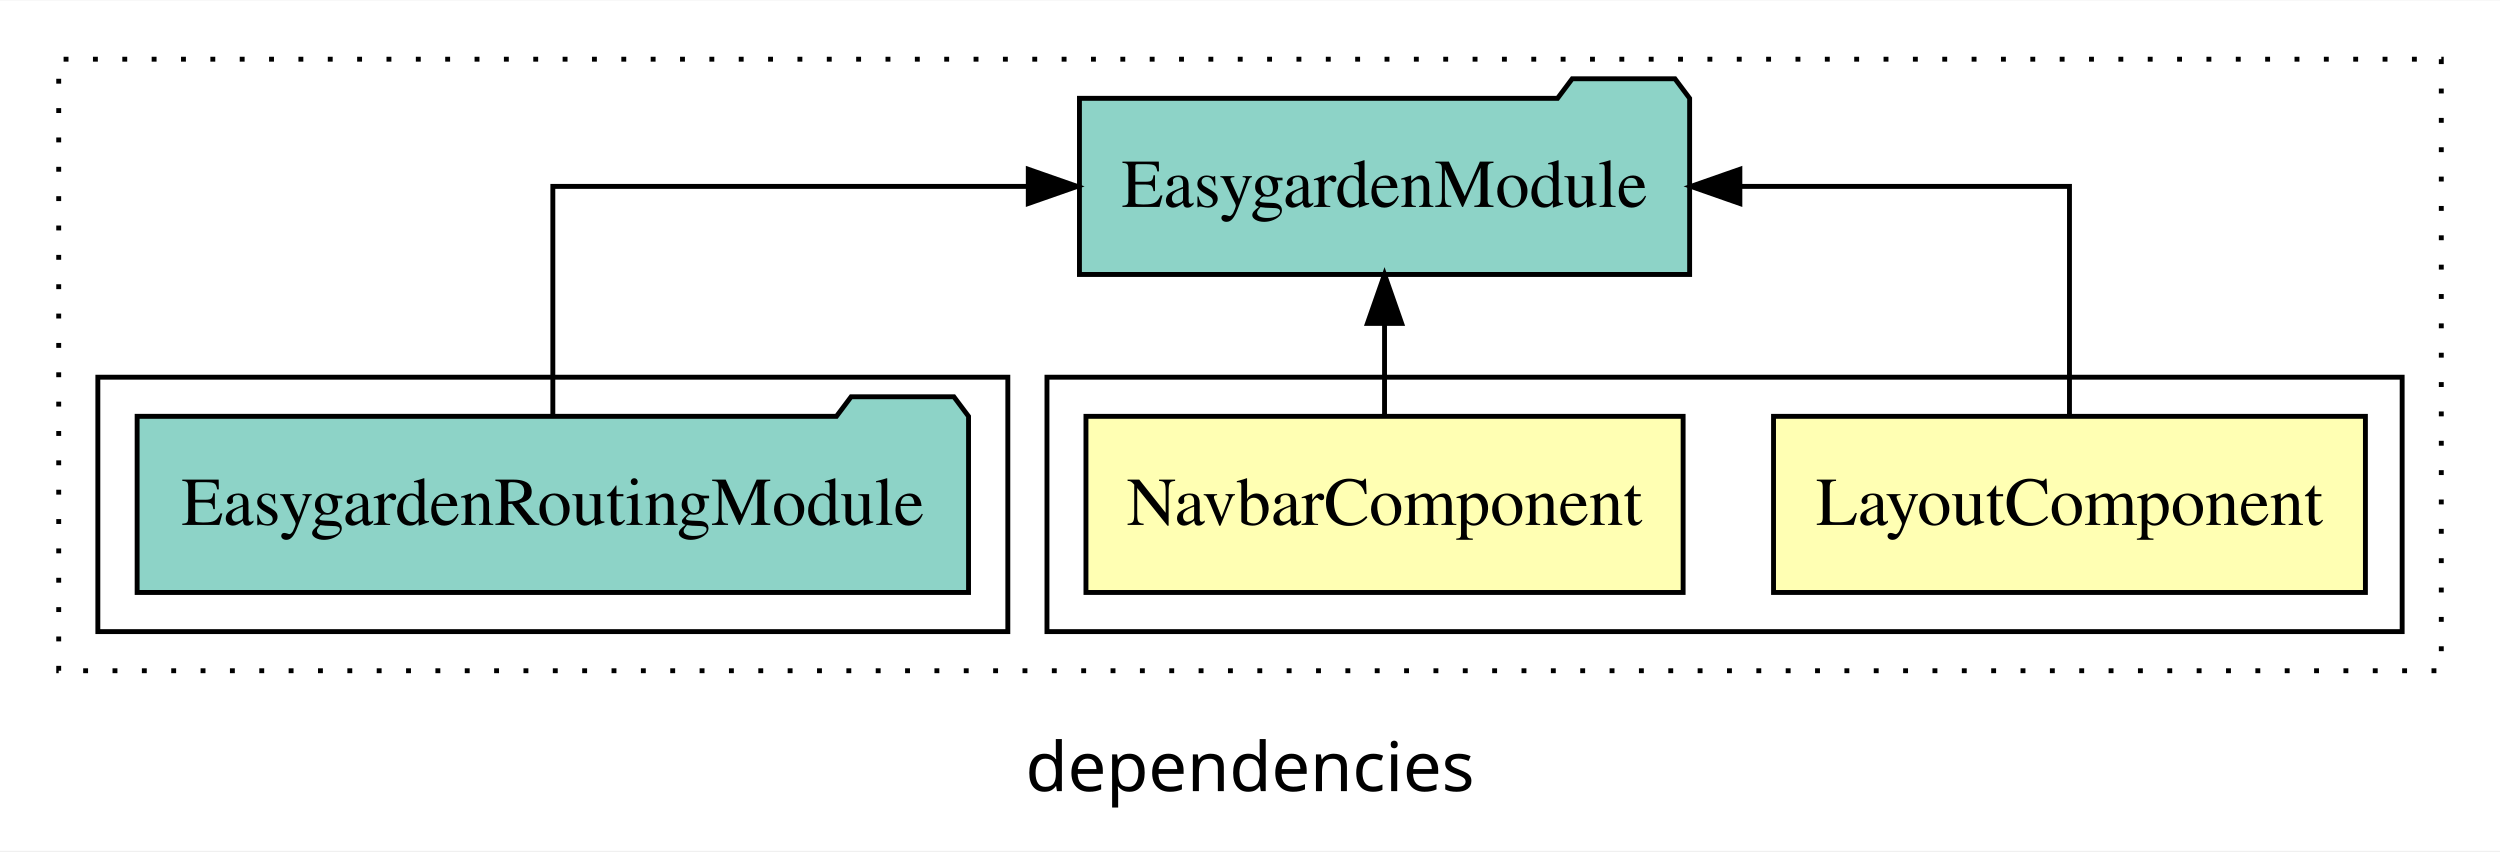
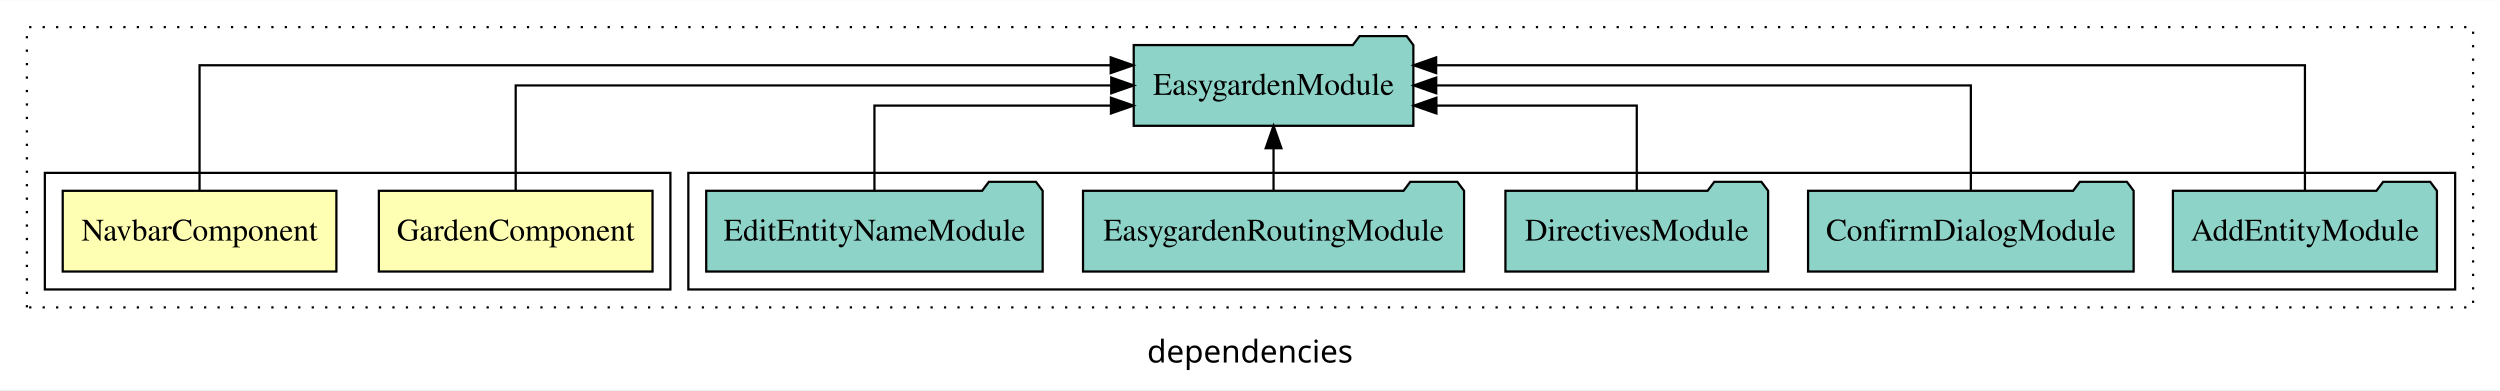
- <svg xmlns="http://www.w3.org/2000/svg" width="511pt" height="174pt" viewBox="0.00 0.00 511.00 173.80">
+ <svg xmlns="http://www.w3.org/2000/svg" width="1115pt" height="174pt" viewBox="0.00 0.00 1115.00 173.80">
  <g id="graph0" class="graph" transform="scale(1 1) rotate(0) translate(4 169.8)">
-     <polygon fill="white" stroke="transparent" points="-4,4 -4,-169.8 507,-169.8 507,4 -4,4" />
-     <text text-anchor="middle" x="251.5" y="-8.2" font-family="sans-serif" font-size="14.00">dependencies</text>
+     <polygon fill="white" stroke="transparent" points="-4,4 -4,-169.8 1111,-169.8 1111,4 -4,4" />
+     <text text-anchor="middle" x="553.5" y="-8.2" font-family="sans-serif" font-size="14.00">dependencies</text>
    <g id="clust1" class="cluster">
-       <polygon fill="none" stroke="black" stroke-dasharray="1,5" points="8,-32.8 8,-157.8 495,-157.8 495,-32.8 8,-32.8" />
+       <polygon fill="none" stroke="black" stroke-dasharray="1,5" points="8,-32.8 8,-157.8 1099,-157.8 1099,-32.8 8,-32.8" />
+     </g>
+     <g id="clust5" class="cluster">
+       <polygon fill="none" stroke="black" points="303,-40.8 303,-92.8 1091,-92.8 1091,-40.8 303,-40.8" />
    </g>
    <g id="clust2" class="cluster">
-       <polygon fill="none" stroke="black" points="210,-40.8 210,-92.8 487,-92.8 487,-40.8 210,-40.8" />
-     </g>
-     <g id="clust5" class="cluster">
-       <polygon fill="none" stroke="black" points="16,-40.8 16,-92.8 202,-92.8 202,-40.8 16,-40.8" />
+       <polygon fill="none" stroke="black" points="16,-40.8 16,-92.8 295,-92.8 295,-40.8 16,-40.8" />
    </g>
    <g id="node1" class="node">
-       <polygon fill="#ffffb3" stroke="black" points="479.49,-84.8 358.51,-84.8 358.51,-48.8 479.49,-48.8 479.49,-84.8" />
-       <text text-anchor="middle" x="419" y="-62.6" font-family="Times,serif" font-size="14.00">LayoutComponent</text>
+       <polygon fill="#ffffb3" stroke="black" points="287.03,-84.8 164.97,-84.8 164.97,-48.8 287.03,-48.8 287.03,-84.8" />
+       <text text-anchor="middle" x="226" y="-62.6" font-family="Times,serif" font-size="14.00">GardenComponent</text>
    </g>
    <g id="node3" class="node">
-       <polygon fill="#8dd3c7" stroke="black" points="341.36,-149.8 338.36,-153.8 317.36,-153.8 314.36,-149.8 216.64,-149.8 216.64,-113.8 341.36,-113.8 341.36,-149.8" />
-       <text text-anchor="middle" x="279" y="-127.6" font-family="Times,serif" font-size="14.00">EasygardenModule</text>
+       <polygon fill="#8dd3c7" stroke="black" points="626.36,-149.8 623.36,-153.8 602.36,-153.8 599.36,-149.8 501.64,-149.8 501.64,-113.8 626.36,-113.8 626.36,-149.8" />
+       <text text-anchor="middle" x="564" y="-127.6" font-family="Times,serif" font-size="14.00">EasygardenModule</text>
    </g>
    <g id="edge1" class="edge">
-       <path fill="none" stroke="black" d="M419,-84.91C419,-104.14 419,-131.8 419,-131.8 419,-131.8 351.63,-131.8 351.63,-131.8" />
-       <polygon fill="black" stroke="black" points="351.63,-128.3 341.63,-131.8 351.63,-135.3 351.63,-128.3" />
+       <path fill="none" stroke="black" d="M226,-84.91C226,-104.14 226,-131.8 226,-131.8 226,-131.8 491.61,-131.8 491.61,-131.8" />
+       <polygon fill="black" stroke="black" points="491.61,-135.3 501.61,-131.8 491.61,-128.3 491.61,-135.3" />
    </g>
    <g id="node2" class="node">
-       <polygon fill="#ffffb3" stroke="black" points="340.03,-84.8 217.97,-84.8 217.97,-48.8 340.03,-48.8 340.03,-84.8" />
-       <text text-anchor="middle" x="279" y="-62.6" font-family="Times,serif" font-size="14.00">NavbarComponent</text>
+       <polygon fill="#ffffb3" stroke="black" points="146.03,-84.8 23.97,-84.8 23.97,-48.8 146.03,-48.8 146.03,-84.8" />
+       <text text-anchor="middle" x="85" y="-62.6" font-family="Times,serif" font-size="14.00">NavbarComponent</text>
    </g>
    <g id="edge2" class="edge">
-       <path fill="none" stroke="black" d="M279,-84.91C279,-84.91 279,-103.79 279,-103.79" />
-       <polygon fill="black" stroke="black" points="275.5,-103.79 279,-113.79 282.5,-103.79 275.5,-103.79" />
+       <path fill="none" stroke="black" d="M85,-85.09C85,-107.01 85,-140.8 85,-140.8 85,-140.8 491.38,-140.8 491.38,-140.8" />
+       <polygon fill="black" stroke="black" points="491.38,-144.3 501.38,-140.8 491.38,-137.3 491.38,-144.3" />
    </g>
    <g id="node4" class="node">
-       <polygon fill="#8dd3c7" stroke="black" points="193.97,-84.8 190.97,-88.8 169.97,-88.8 166.97,-84.8 24.03,-84.8 24.03,-48.8 193.97,-48.8 193.97,-84.8" />
-       <text text-anchor="middle" x="109" y="-62.6" font-family="Times,serif" font-size="14.00">EasygardenRoutingModule</text>
+       <polygon fill="#8dd3c7" stroke="black" points="1082.88,-84.8 1079.88,-88.8 1058.88,-88.8 1055.88,-84.8 965.12,-84.8 965.12,-48.8 1082.88,-48.8 1082.88,-84.8" />
+       <text text-anchor="middle" x="1024" y="-62.6" font-family="Times,serif" font-size="14.00">AddEntityModule</text>
    </g>
    <g id="edge3" class="edge">
-       <path fill="none" stroke="black" d="M109,-84.91C109,-104.14 109,-131.8 109,-131.8 109,-131.8 206.18,-131.8 206.18,-131.8" />
-       <polygon fill="black" stroke="black" points="206.18,-135.3 216.18,-131.8 206.18,-128.3 206.18,-135.3" />
+       <path fill="none" stroke="black" d="M1024,-85.09C1024,-107.01 1024,-140.8 1024,-140.8 1024,-140.8 636.52,-140.8 636.52,-140.8" />
+       <polygon fill="black" stroke="black" points="636.52,-137.3 626.52,-140.8 636.52,-144.3 636.52,-137.3" />
+     </g>
+     <g id="node5" class="node">
+       <polygon fill="#8dd3c7" stroke="black" points="947.6,-84.8 944.6,-88.8 923.6,-88.8 920.6,-84.8 802.4,-84.8 802.4,-48.8 947.6,-48.8 947.6,-84.8" />
+       <text text-anchor="middle" x="875" y="-62.6" font-family="Times,serif" font-size="14.00">ConfirmDialogModule</text>
+     </g>
+     <g id="edge4" class="edge">
+       <path fill="none" stroke="black" d="M875,-84.91C875,-104.14 875,-131.8 875,-131.8 875,-131.8 636.56,-131.8 636.56,-131.8" />
+       <polygon fill="black" stroke="black" points="636.56,-128.3 626.56,-131.8 636.56,-135.3 636.56,-128.3" />
+     </g>
+     <g id="node6" class="node">
+       <polygon fill="#8dd3c7" stroke="black" points="784.58,-84.8 781.58,-88.8 760.58,-88.8 757.58,-84.8 667.42,-84.8 667.42,-48.8 784.58,-48.8 784.58,-84.8" />
+       <text text-anchor="middle" x="726" y="-62.6" font-family="Times,serif" font-size="14.00">DirectivesModule</text>
+     </g>
+     <g id="edge5" class="edge">
+       <path fill="none" stroke="black" d="M726,-84.83C726,-101.2 726,-122.8 726,-122.8 726,-122.8 636.63,-122.8 636.63,-122.8" />
+       <polygon fill="black" stroke="black" points="636.63,-119.3 626.63,-122.8 636.63,-126.3 636.63,-119.3" />
+     </g>
+     <g id="node7" class="node">
+       <polygon fill="#8dd3c7" stroke="black" points="648.97,-84.8 645.97,-88.8 624.97,-88.8 621.97,-84.8 479.03,-84.8 479.03,-48.8 648.97,-48.8 648.97,-84.8" />
+       <text text-anchor="middle" x="564" y="-62.6" font-family="Times,serif" font-size="14.00">EasygardenRoutingModule</text>
+     </g>
+     <g id="edge6" class="edge">
+       <path fill="none" stroke="black" d="M564,-84.91C564,-84.91 564,-103.79 564,-103.79" />
+       <polygon fill="black" stroke="black" points="560.5,-103.79 564,-113.79 567.5,-103.79 560.5,-103.79" />
+     </g>
+     <g id="node8" class="node">
+       <polygon fill="#8dd3c7" stroke="black" points="461.03,-84.8 458.03,-88.8 437.03,-88.8 434.03,-84.8 310.97,-84.8 310.97,-48.8 461.03,-48.8 461.03,-84.8" />
+       <text text-anchor="middle" x="386" y="-62.6" font-family="Times,serif" font-size="14.00">EditEntityNameModule</text>
+     </g>
+     <g id="edge7" class="edge">
+       <path fill="none" stroke="black" d="M386,-84.83C386,-101.2 386,-122.8 386,-122.8 386,-122.8 491.49,-122.8 491.49,-122.8" />
+       <polygon fill="black" stroke="black" points="491.49,-126.3 501.49,-122.8 491.49,-119.3 491.49,-126.3" />
    </g>
  </g>
</svg>
